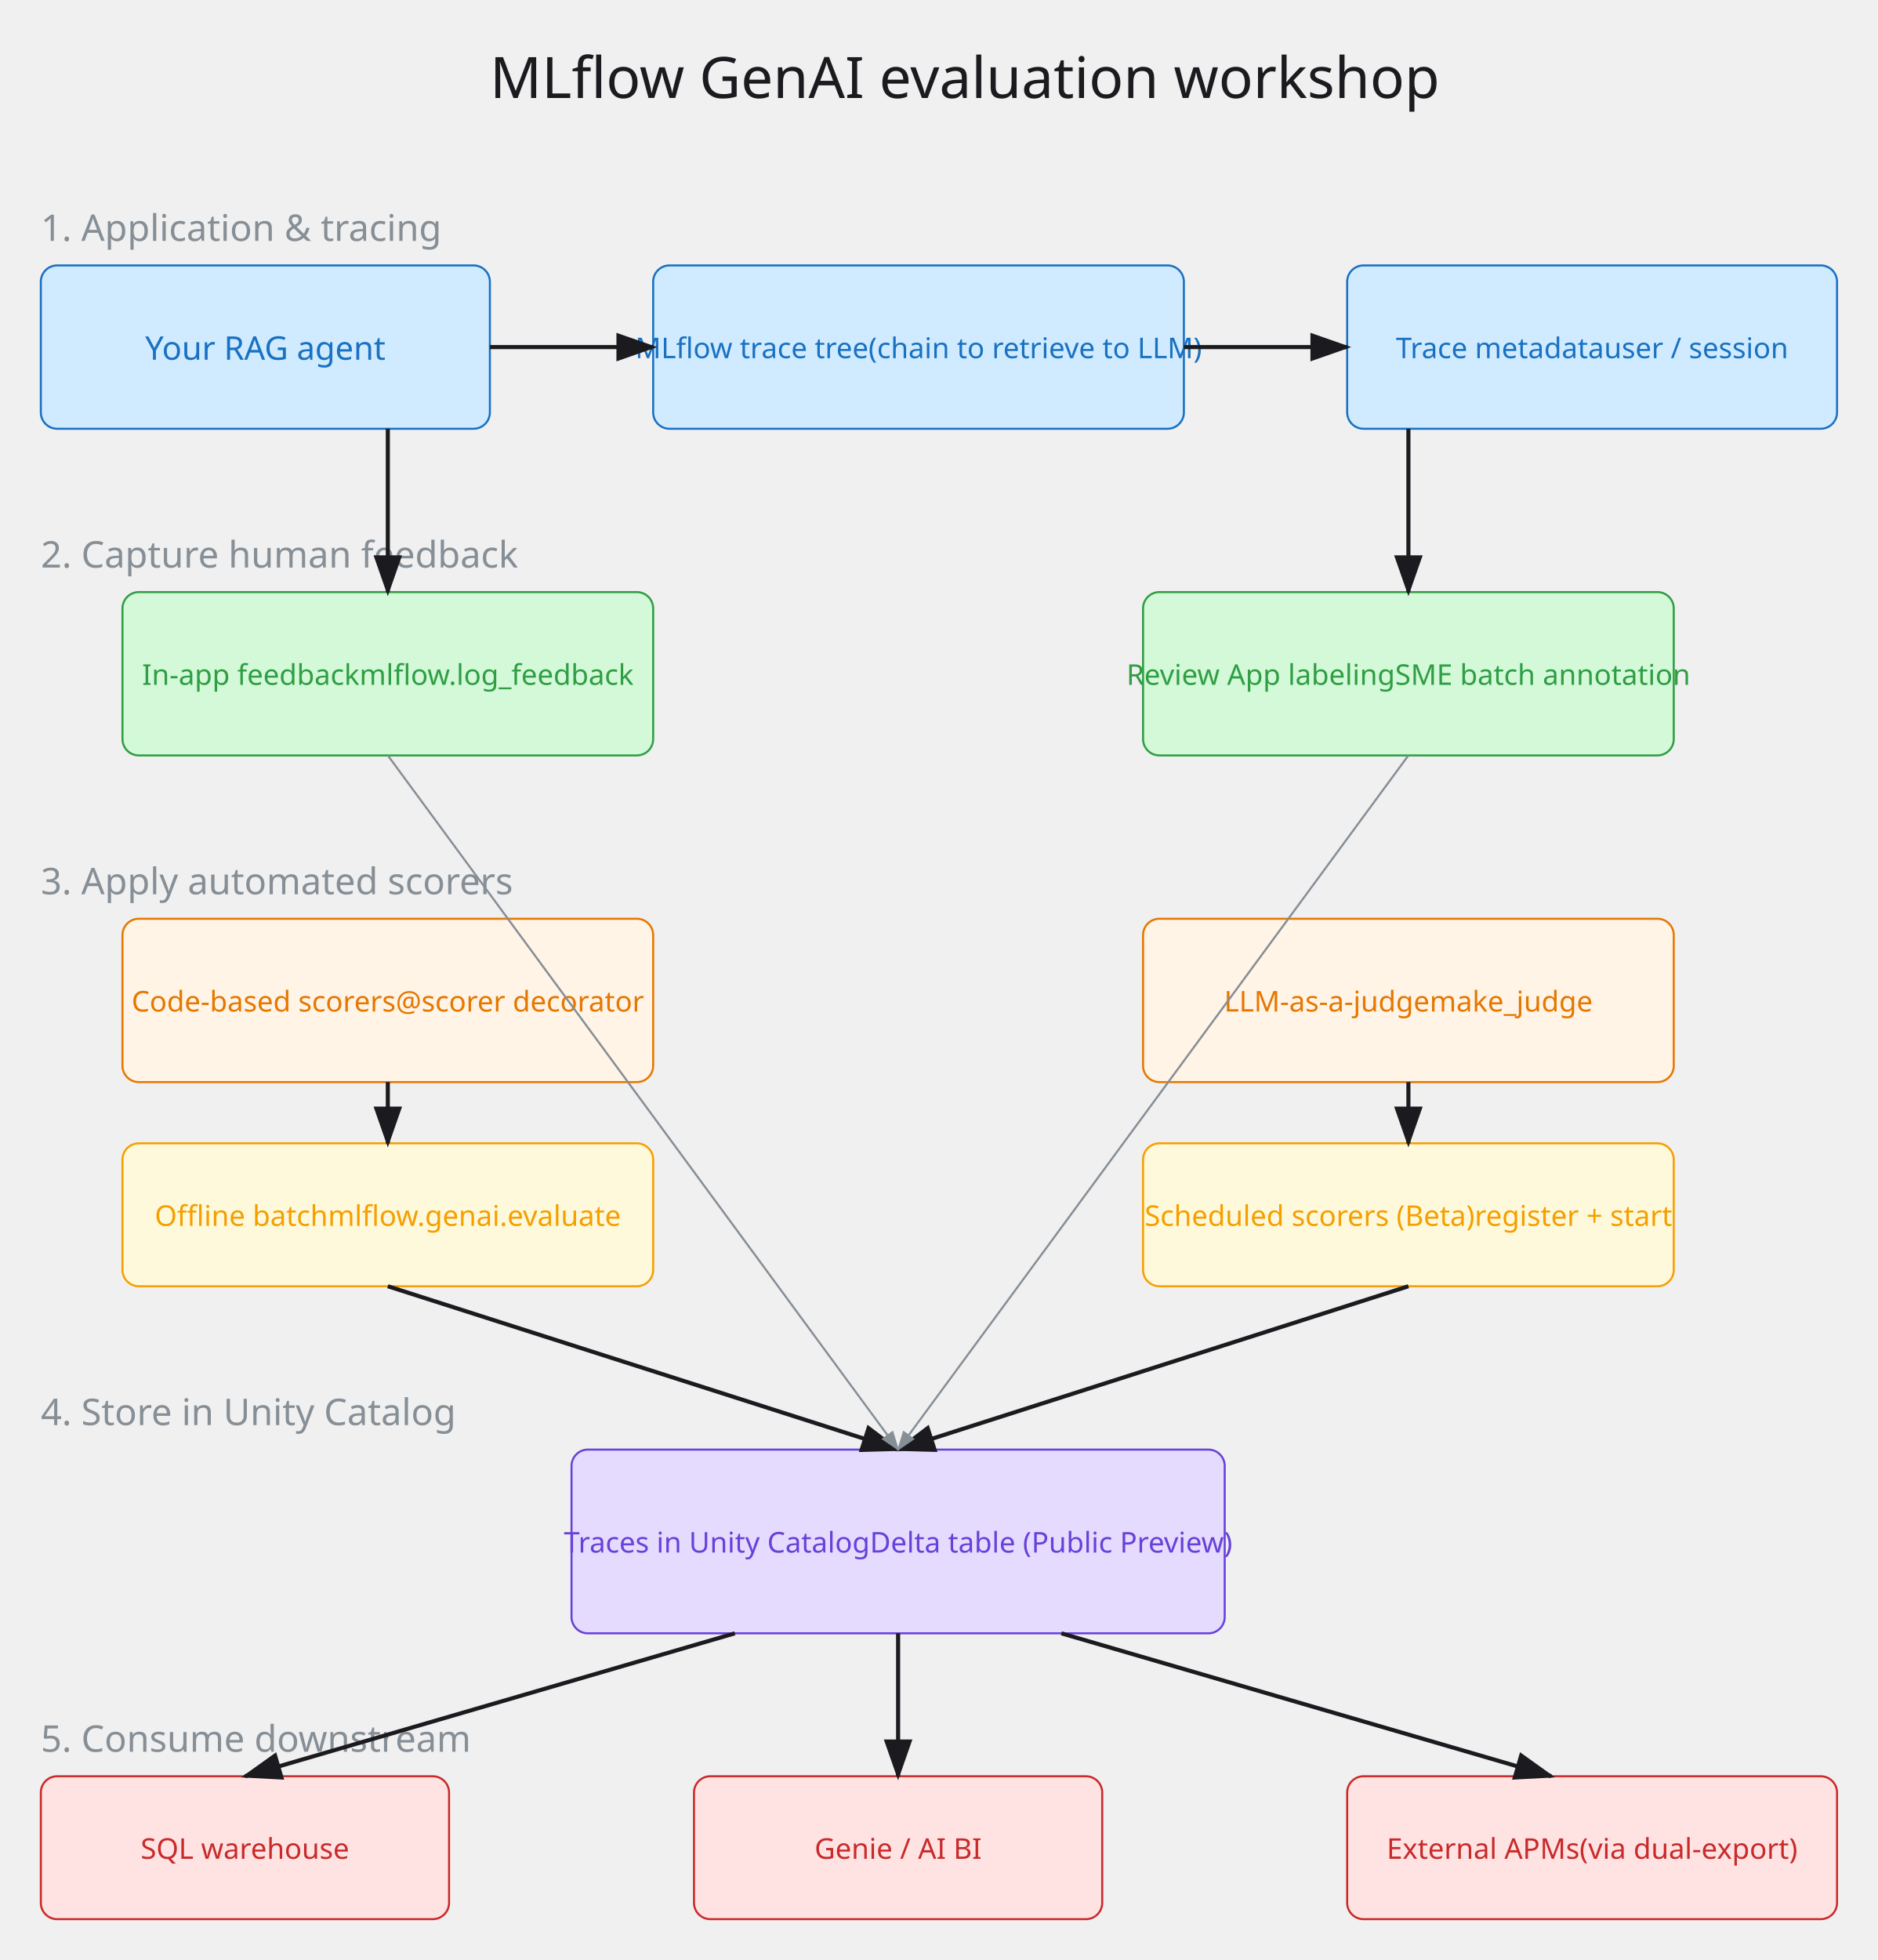
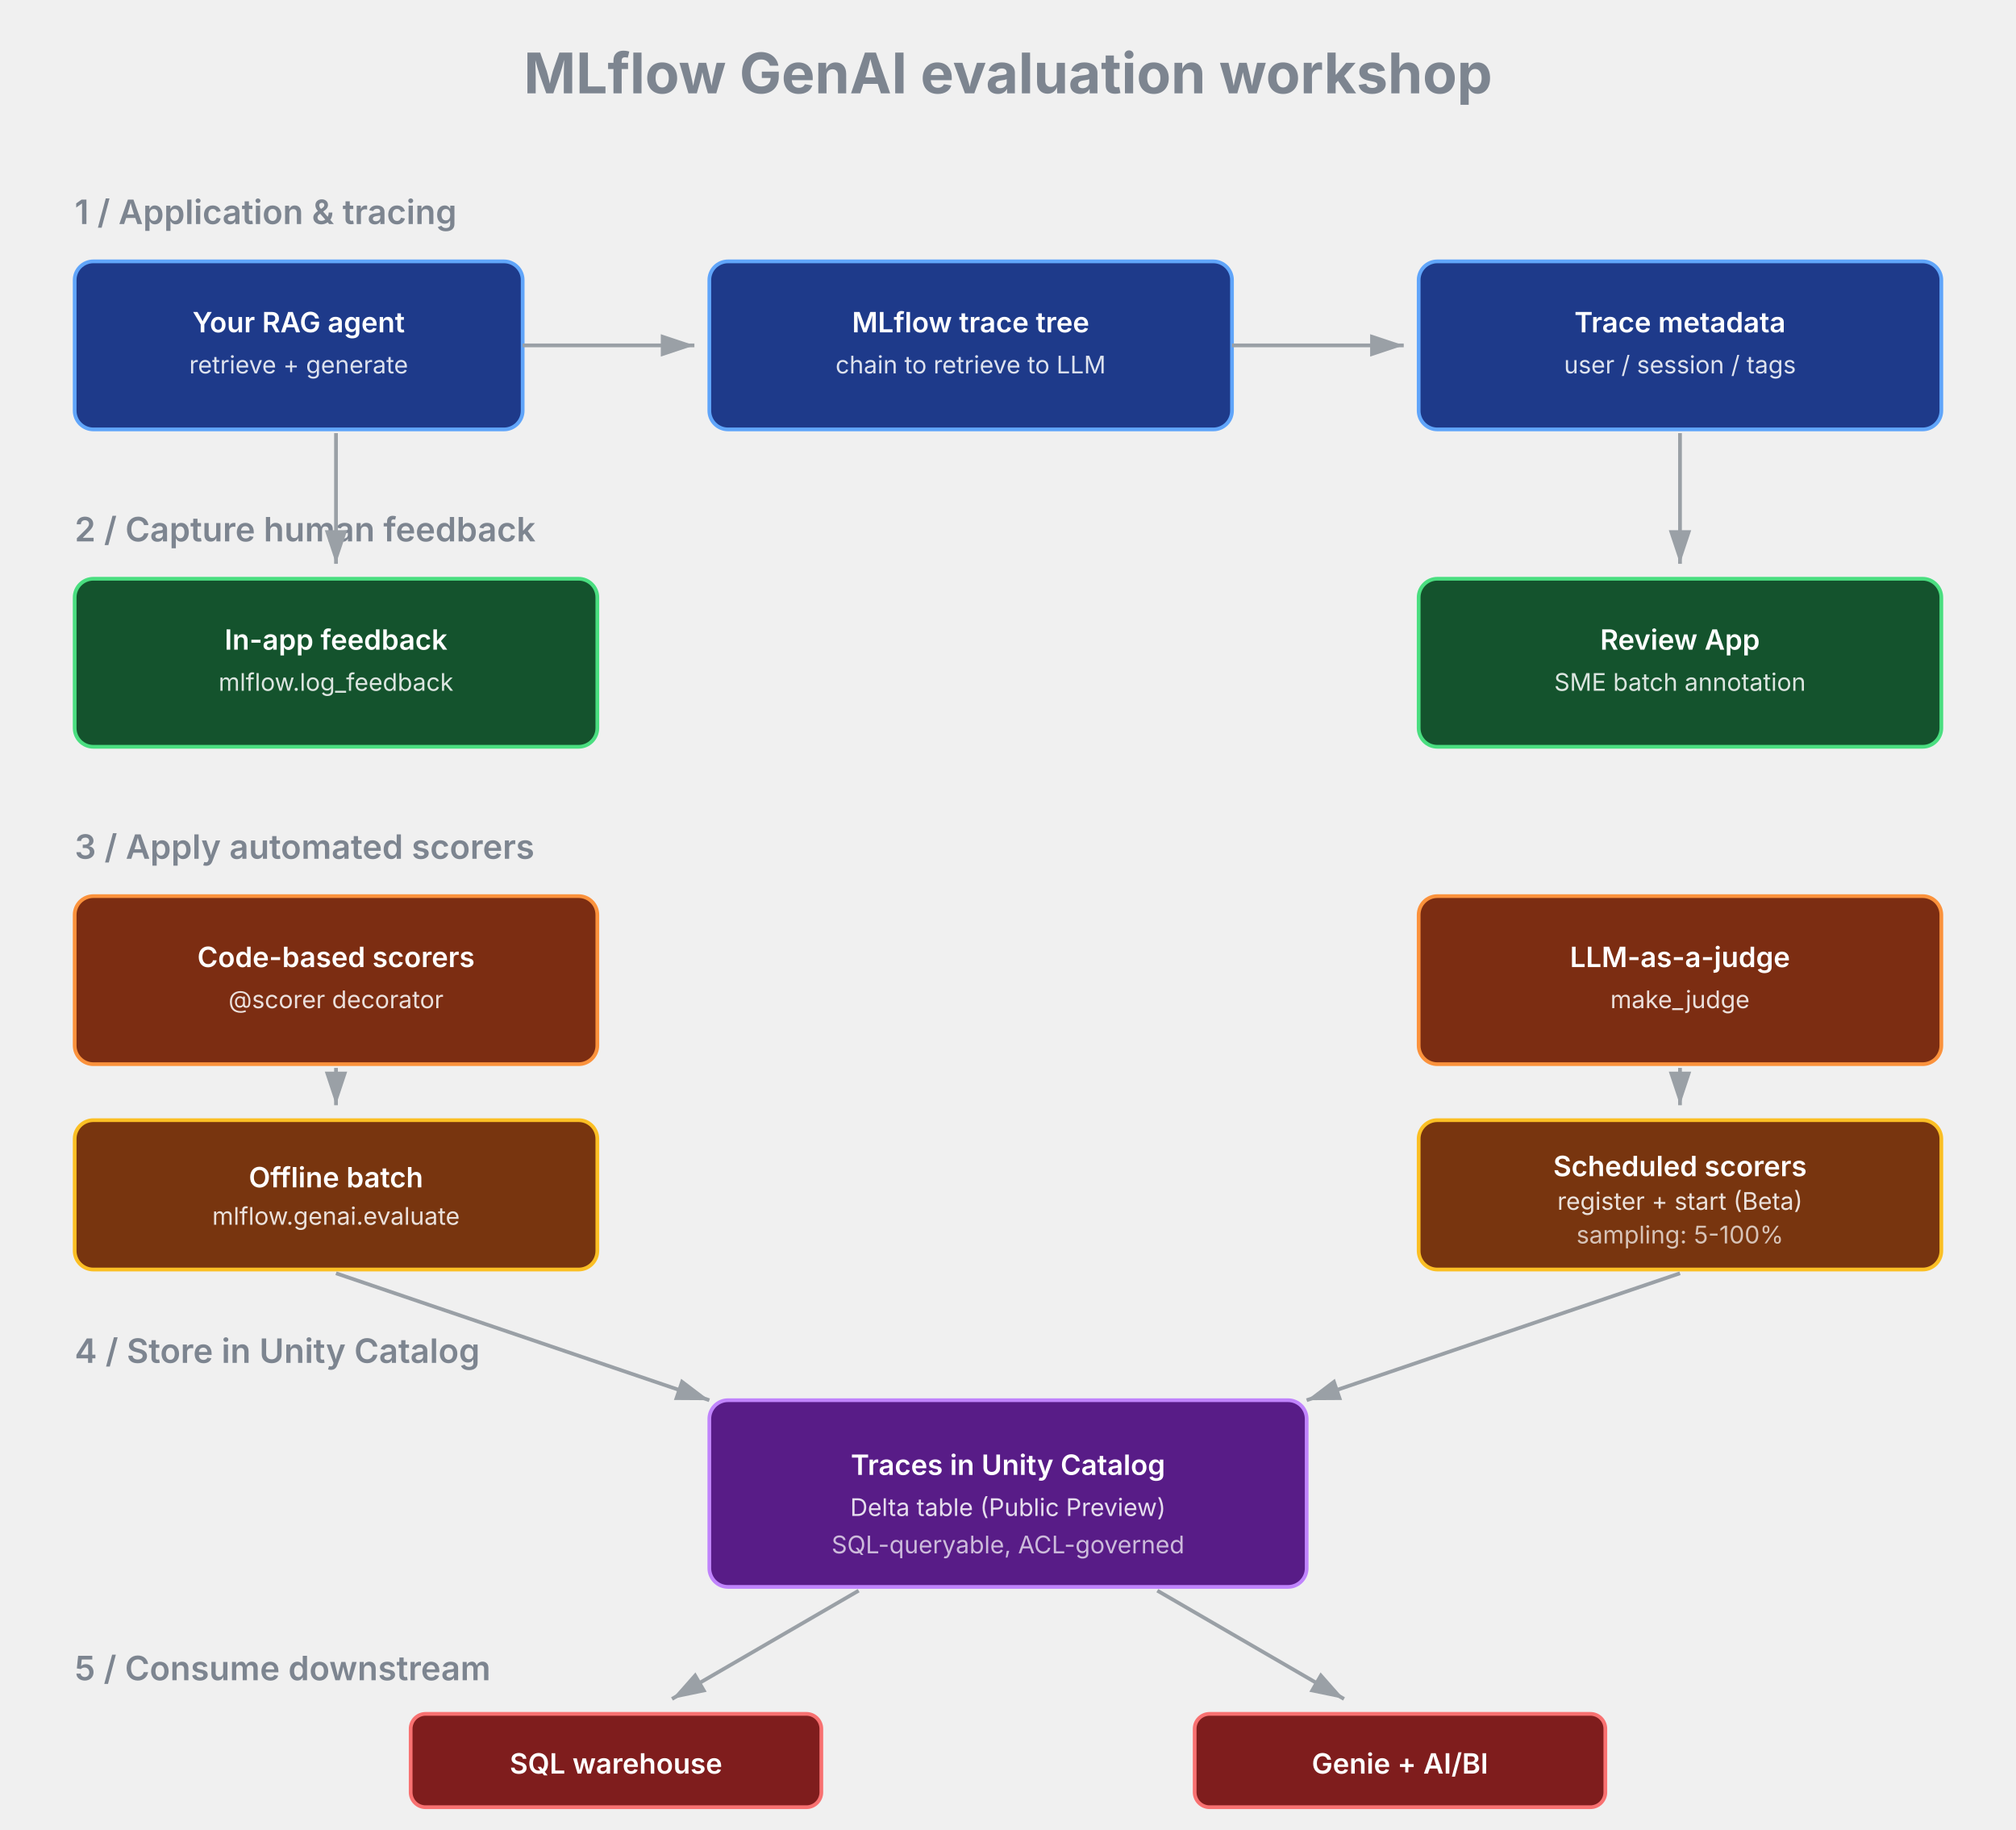
- <svg xmlns="http://www.w3.org/2000/svg" width="920" height="960" viewBox="60 20 920 960">
+ <svg xmlns="http://www.w3.org/2000/svg" viewBox="0 0 1080 980" width="1080" height="980" role="img" aria-label="MLflow GenAI evaluation workshop architecture">
  <defs>
-     <marker id="arrow-1b1b1f" markerWidth="10" markerHeight="7" refX="9" refY="3.5" orient="auto">
-       <polygon points="0 0, 10 3.5, 0 7" fill="#1b1b1f" />
+     <style>
+       .label { font: 600 18px/1.2 -apple-system, BlinkMacSystemFont, "Segoe UI", system-ui, sans-serif; fill: #7d8590; }
+       .title { font: 700 30px/1.2 -apple-system, BlinkMacSystemFont, "Segoe UI", system-ui, sans-serif; fill: #7d8590; }
+       .box-title { font: 600 15px/1.3 -apple-system, BlinkMacSystemFont, "Segoe UI", system-ui, sans-serif; fill: #ffffff; }
+       .box-sub { font: 400 13px/1.3 -apple-system, BlinkMacSystemFont, "Segoe UI", "SF Mono", Menlo, monospace; fill: #ffffff; opacity: 0.85; }
+     </style>
+     <marker id="arrow" markerWidth="10" markerHeight="10" refX="9" refY="3" orient="auto">
+       <path d="M0,0 L9,3 L0,6 z" fill="#9aa0a6" />
    </marker>
-     <marker id="arrow-868e96" markerWidth="10" markerHeight="7" refX="9" refY="3.5" orient="auto">
-       <polygon points="0 0, 10 3.5, 0 7" fill="#868e96" />
-     </marker>
-     <style>text { font-family: "Segoe UI", system-ui, -apple-system, sans-serif; }</style>
  </defs>
-   <text x="300" y="68" font-size="28" fill="#1b1b1f">MLflow GenAI evaluation workshop</text>
-   <text x="80" y="138" font-size="18" fill="#868e96">1. Application &amp; tracing</text>
-   <rect x="80" y="150" width="220" height="80" rx="8" stroke="#1971c2" fill="#d0ebff" stroke-width="1" />
-   <text x="190" y="190" font-size="16" fill="#1971c2" text-anchor="middle" dominant-baseline="central">Your RAG agent</text>
-   <rect x="380" y="150" width="260" height="80" rx="8" stroke="#1971c2" fill="#d0ebff" stroke-width="1" />
-   <text x="510" y="190" font-size="14" fill="#1971c2" text-anchor="middle" dominant-baseline="central">MLflow trace tree
- (chain to retrieve to LLM)</text>
-   <rect x="720" y="150" width="240" height="80" rx="8" stroke="#1971c2" fill="#d0ebff" stroke-width="1" />
-   <text x="840" y="190" font-size="14" fill="#1971c2" text-anchor="middle" dominant-baseline="central">Trace metadata
- user / session</text>
-   <path d="M 300 190 L 380 190" stroke="#1b1b1f" fill="none" stroke-width="2" marker-end="url(#arrow-1b1b1f)" />
-   <path d="M 640 190 L 720 190" stroke="#1b1b1f" fill="none" stroke-width="2" marker-end="url(#arrow-1b1b1f)" />
-   <text x="80" y="298" font-size="18" fill="#868e96">2. Capture human feedback</text>
-   <rect x="120" y="310" width="260" height="80" rx="8" stroke="#2f9e44" fill="#d3f9d8" stroke-width="1" />
-   <text x="250" y="350" font-size="14" fill="#2f9e44" text-anchor="middle" dominant-baseline="central">In-app feedback
- mlflow.log_feedback</text>
-   <rect x="620" y="310" width="260" height="80" rx="8" stroke="#2f9e44" fill="#d3f9d8" stroke-width="1" />
-   <text x="750" y="350" font-size="14" fill="#2f9e44" text-anchor="middle" dominant-baseline="central">Review App labeling
- SME batch annotation</text>
-   <path d="M 250 230 L 250 310" stroke="#1b1b1f" fill="none" stroke-width="2" marker-end="url(#arrow-1b1b1f)" />
-   <path d="M 750 230 L 750 310" stroke="#1b1b1f" fill="none" stroke-width="2" marker-end="url(#arrow-1b1b1f)" />
-   <text x="80" y="458" font-size="18" fill="#868e96">3. Apply automated scorers</text>
-   <rect x="120" y="470" width="260" height="80" rx="8" stroke="#e67700" fill="#fff4e6" stroke-width="1" />
-   <text x="250" y="510" font-size="14" fill="#e67700" text-anchor="middle" dominant-baseline="central">Code-based scorers
- @scorer decorator</text>
-   <rect x="620" y="470" width="260" height="80" rx="8" stroke="#e67700" fill="#fff4e6" stroke-width="1" />
-   <text x="750" y="510" font-size="14" fill="#e67700" text-anchor="middle" dominant-baseline="central">LLM-as-a-judge
- make_judge</text>
-   <rect x="120" y="580" width="260" height="70" rx="8" stroke="#f59f00" fill="#fff9db" stroke-width="1" />
-   <text x="250" y="615" font-size="14" fill="#f59f00" text-anchor="middle" dominant-baseline="central">Offline batch
- mlflow.genai.evaluate</text>
-   <rect x="620" y="580" width="260" height="70" rx="8" stroke="#f59f00" fill="#fff9db" stroke-width="1" />
-   <text x="750" y="615" font-size="14" fill="#f59f00" text-anchor="middle" dominant-baseline="central">Scheduled scorers (Beta)
- register + start</text>
-   <path d="M 250 550 L 250 580" stroke="#1b1b1f" fill="none" stroke-width="2" marker-end="url(#arrow-1b1b1f)" />
-   <path d="M 750 550 L 750 580" stroke="#1b1b1f" fill="none" stroke-width="2" marker-end="url(#arrow-1b1b1f)" />
-   <text x="80" y="718" font-size="18" fill="#868e96">4. Store in Unity Catalog</text>
-   <rect x="340" y="730" width="320" height="90" rx="8" stroke="#6741d9" fill="#e5dbff" stroke-width="1" />
-   <text x="500" y="775" font-size="14" fill="#6741d9" text-anchor="middle" dominant-baseline="central">Traces in Unity Catalog
- Delta table (Public Preview)</text>
-   <path d="M 250 650 L 500 730" stroke="#1b1b1f" fill="none" stroke-width="2" marker-end="url(#arrow-1b1b1f)" />
-   <path d="M 750 650 L 500 730" stroke="#1b1b1f" fill="none" stroke-width="2" marker-end="url(#arrow-1b1b1f)" />
-   <path d="M 250 390 L 500 730" stroke="#868e96" fill="none" stroke-width="1" marker-end="url(#arrow-868e96)" />
-   <path d="M 750 390 L 500 730" stroke="#868e96" fill="none" stroke-width="1" marker-end="url(#arrow-868e96)" />
-   <text x="80" y="878" font-size="18" fill="#868e96">5. Consume downstream</text>
-   <rect x="80" y="890" width="200" height="70" rx="8" stroke="#c92a2a" fill="#ffe3e3" stroke-width="1" />
-   <text x="180" y="925" font-size="14" fill="#c92a2a" text-anchor="middle" dominant-baseline="central">SQL warehouse</text>
-   <rect x="400" y="890" width="200" height="70" rx="8" stroke="#c92a2a" fill="#ffe3e3" stroke-width="1" />
-   <text x="500" y="925" font-size="14" fill="#c92a2a" text-anchor="middle" dominant-baseline="central">Genie / AI BI</text>
-   <rect x="720" y="890" width="240" height="70" rx="8" stroke="#c92a2a" fill="#ffe3e3" stroke-width="1" />
-   <text x="840" y="925" font-size="14" fill="#c92a2a" text-anchor="middle" dominant-baseline="central">External APMs
- (via dual-export)</text>
-   <path d="M 420 820 L 180 890" stroke="#1b1b1f" fill="none" stroke-width="2" marker-end="url(#arrow-1b1b1f)" />
-   <path d="M 500 820 L 500 890" stroke="#1b1b1f" fill="none" stroke-width="2" marker-end="url(#arrow-1b1b1f)" />
-   <path d="M 580 820 L 820 890" stroke="#1b1b1f" fill="none" stroke-width="2" marker-end="url(#arrow-1b1b1f)" />
+   <text x="540" y="50" class="title" text-anchor="middle">MLflow GenAI evaluation workshop</text>
+   <text x="40" y="120" class="label">1 / Application &amp; tracing</text>
+   <g>
+     <rect x="40" y="140" width="240" height="90" rx="10" fill="#1e3a8a" stroke="#60a5fa" stroke-width="2" />
+     <text x="160" y="178" class="box-title" text-anchor="middle">Your RAG agent</text>
+     <text x="160" y="200" class="box-sub" text-anchor="middle">retrieve + generate</text>
+   </g>
+   <g>
+     <rect x="380" y="140" width="280" height="90" rx="10" fill="#1e3a8a" stroke="#60a5fa" stroke-width="2" />
+     <text x="520" y="178" class="box-title" text-anchor="middle">MLflow trace tree</text>
+     <text x="520" y="200" class="box-sub" text-anchor="middle">chain to retrieve to LLM</text>
+   </g>
+   <g>
+     <rect x="760" y="140" width="280" height="90" rx="10" fill="#1e3a8a" stroke="#60a5fa" stroke-width="2" />
+     <text x="900" y="178" class="box-title" text-anchor="middle">Trace metadata</text>
+     <text x="900" y="200" class="box-sub" text-anchor="middle">user / session / tags</text>
+   </g>
+   <path d="M 280 185 L 372 185" stroke="#9aa0a6" stroke-width="2" fill="none" marker-end="url(#arrow)" />
+   <path d="M 660 185 L 752 185" stroke="#9aa0a6" stroke-width="2" fill="none" marker-end="url(#arrow)" />
+   <text x="40" y="290" class="label">2 / Capture human feedback</text>
+   <g>
+     <rect x="40" y="310" width="280" height="90" rx="10" fill="#14532d" stroke="#4ade80" stroke-width="2" />
+     <text x="180" y="348" class="box-title" text-anchor="middle">In-app feedback</text>
+     <text x="180" y="370" class="box-sub" text-anchor="middle">mlflow.log_feedback</text>
+   </g>
+   <g>
+     <rect x="760" y="310" width="280" height="90" rx="10" fill="#14532d" stroke="#4ade80" stroke-width="2" />
+     <text x="900" y="348" class="box-title" text-anchor="middle">Review App</text>
+     <text x="900" y="370" class="box-sub" text-anchor="middle">SME batch annotation</text>
+   </g>
+   <path d="M 180 232 L 180 302" stroke="#9aa0a6" stroke-width="2" fill="none" marker-end="url(#arrow)" />
+   <path d="M 900 232 L 900 302" stroke="#9aa0a6" stroke-width="2" fill="none" marker-end="url(#arrow)" />
+   <text x="40" y="460" class="label">3 / Apply automated scorers</text>
+   <g>
+     <rect x="40" y="480" width="280" height="90" rx="10" fill="#7c2d12" stroke="#fb923c" stroke-width="2" />
+     <text x="180" y="518" class="box-title" text-anchor="middle">Code-based scorers</text>
+     <text x="180" y="540" class="box-sub" text-anchor="middle">@scorer decorator</text>
+   </g>
+   <g>
+     <rect x="760" y="480" width="280" height="90" rx="10" fill="#7c2d12" stroke="#fb923c" stroke-width="2" />
+     <text x="900" y="518" class="box-title" text-anchor="middle">LLM-as-a-judge</text>
+     <text x="900" y="540" class="box-sub" text-anchor="middle">make_judge</text>
+   </g>
+   <g>
+     <rect x="40" y="600" width="280" height="80" rx="10" fill="#78350f" stroke="#fbbf24" stroke-width="2" />
+     <text x="180" y="636" class="box-title" text-anchor="middle">Offline batch</text>
+     <text x="180" y="656" class="box-sub" text-anchor="middle">mlflow.genai.evaluate</text>
+   </g>
+   <g>
+     <rect x="760" y="600" width="280" height="80" rx="10" fill="#78350f" stroke="#fbbf24" stroke-width="2" />
+     <text x="900" y="630" class="box-title" text-anchor="middle">Scheduled scorers</text>
+     <text x="900" y="648" class="box-sub" text-anchor="middle">register + start (Beta)</text>
+     <text x="900" y="666" class="box-sub" text-anchor="middle" style="opacity: 0.7">sampling: 5-100%</text>
+   </g>
+   <path d="M 180 572 L 180 592" stroke="#9aa0a6" stroke-width="2" fill="none" marker-end="url(#arrow)" />
+   <path d="M 900 572 L 900 592" stroke="#9aa0a6" stroke-width="2" fill="none" marker-end="url(#arrow)" />
+   <text x="40" y="730" class="label">4 / Store in Unity Catalog</text>
+   <g>
+     <rect x="380" y="750" width="320" height="100" rx="10" fill="#581c87" stroke="#c084fc" stroke-width="2" />
+     <text x="540" y="790" class="box-title" text-anchor="middle">Traces in Unity Catalog</text>
+     <text x="540" y="812" class="box-sub" text-anchor="middle">Delta table (Public Preview)</text>
+     <text x="540" y="832" class="box-sub" text-anchor="middle" style="opacity: 0.7">SQL-queryable, ACL-governed</text>
+   </g>
+   <path d="M 180 682 L 380 750" stroke="#9aa0a6" stroke-width="2" fill="none" marker-end="url(#arrow)" />
+   <path d="M 900 682 L 700 750" stroke="#9aa0a6" stroke-width="2" fill="none" marker-end="url(#arrow)" />
+   <text x="40" y="900" class="label">5 / Consume downstream</text>
+   <g>
+     <rect x="220" y="918" width="220" height="50" rx="8" fill="#7f1d1d" stroke="#f87171" stroke-width="2" />
+     <text x="330" y="950" class="box-title" text-anchor="middle">SQL warehouse</text>
+   </g>
+   <g>
+     <rect x="640" y="918" width="220" height="50" rx="8" fill="#7f1d1d" stroke="#f87171" stroke-width="2" />
+     <text x="750" y="950" class="box-title" text-anchor="middle">Genie + AI/BI</text>
+   </g>
+   <path d="M 460 852 L 360 910" stroke="#9aa0a6" stroke-width="2" fill="none" marker-end="url(#arrow)" />
+   <path d="M 620 852 L 720 910" stroke="#9aa0a6" stroke-width="2" fill="none" marker-end="url(#arrow)" />
</svg>
